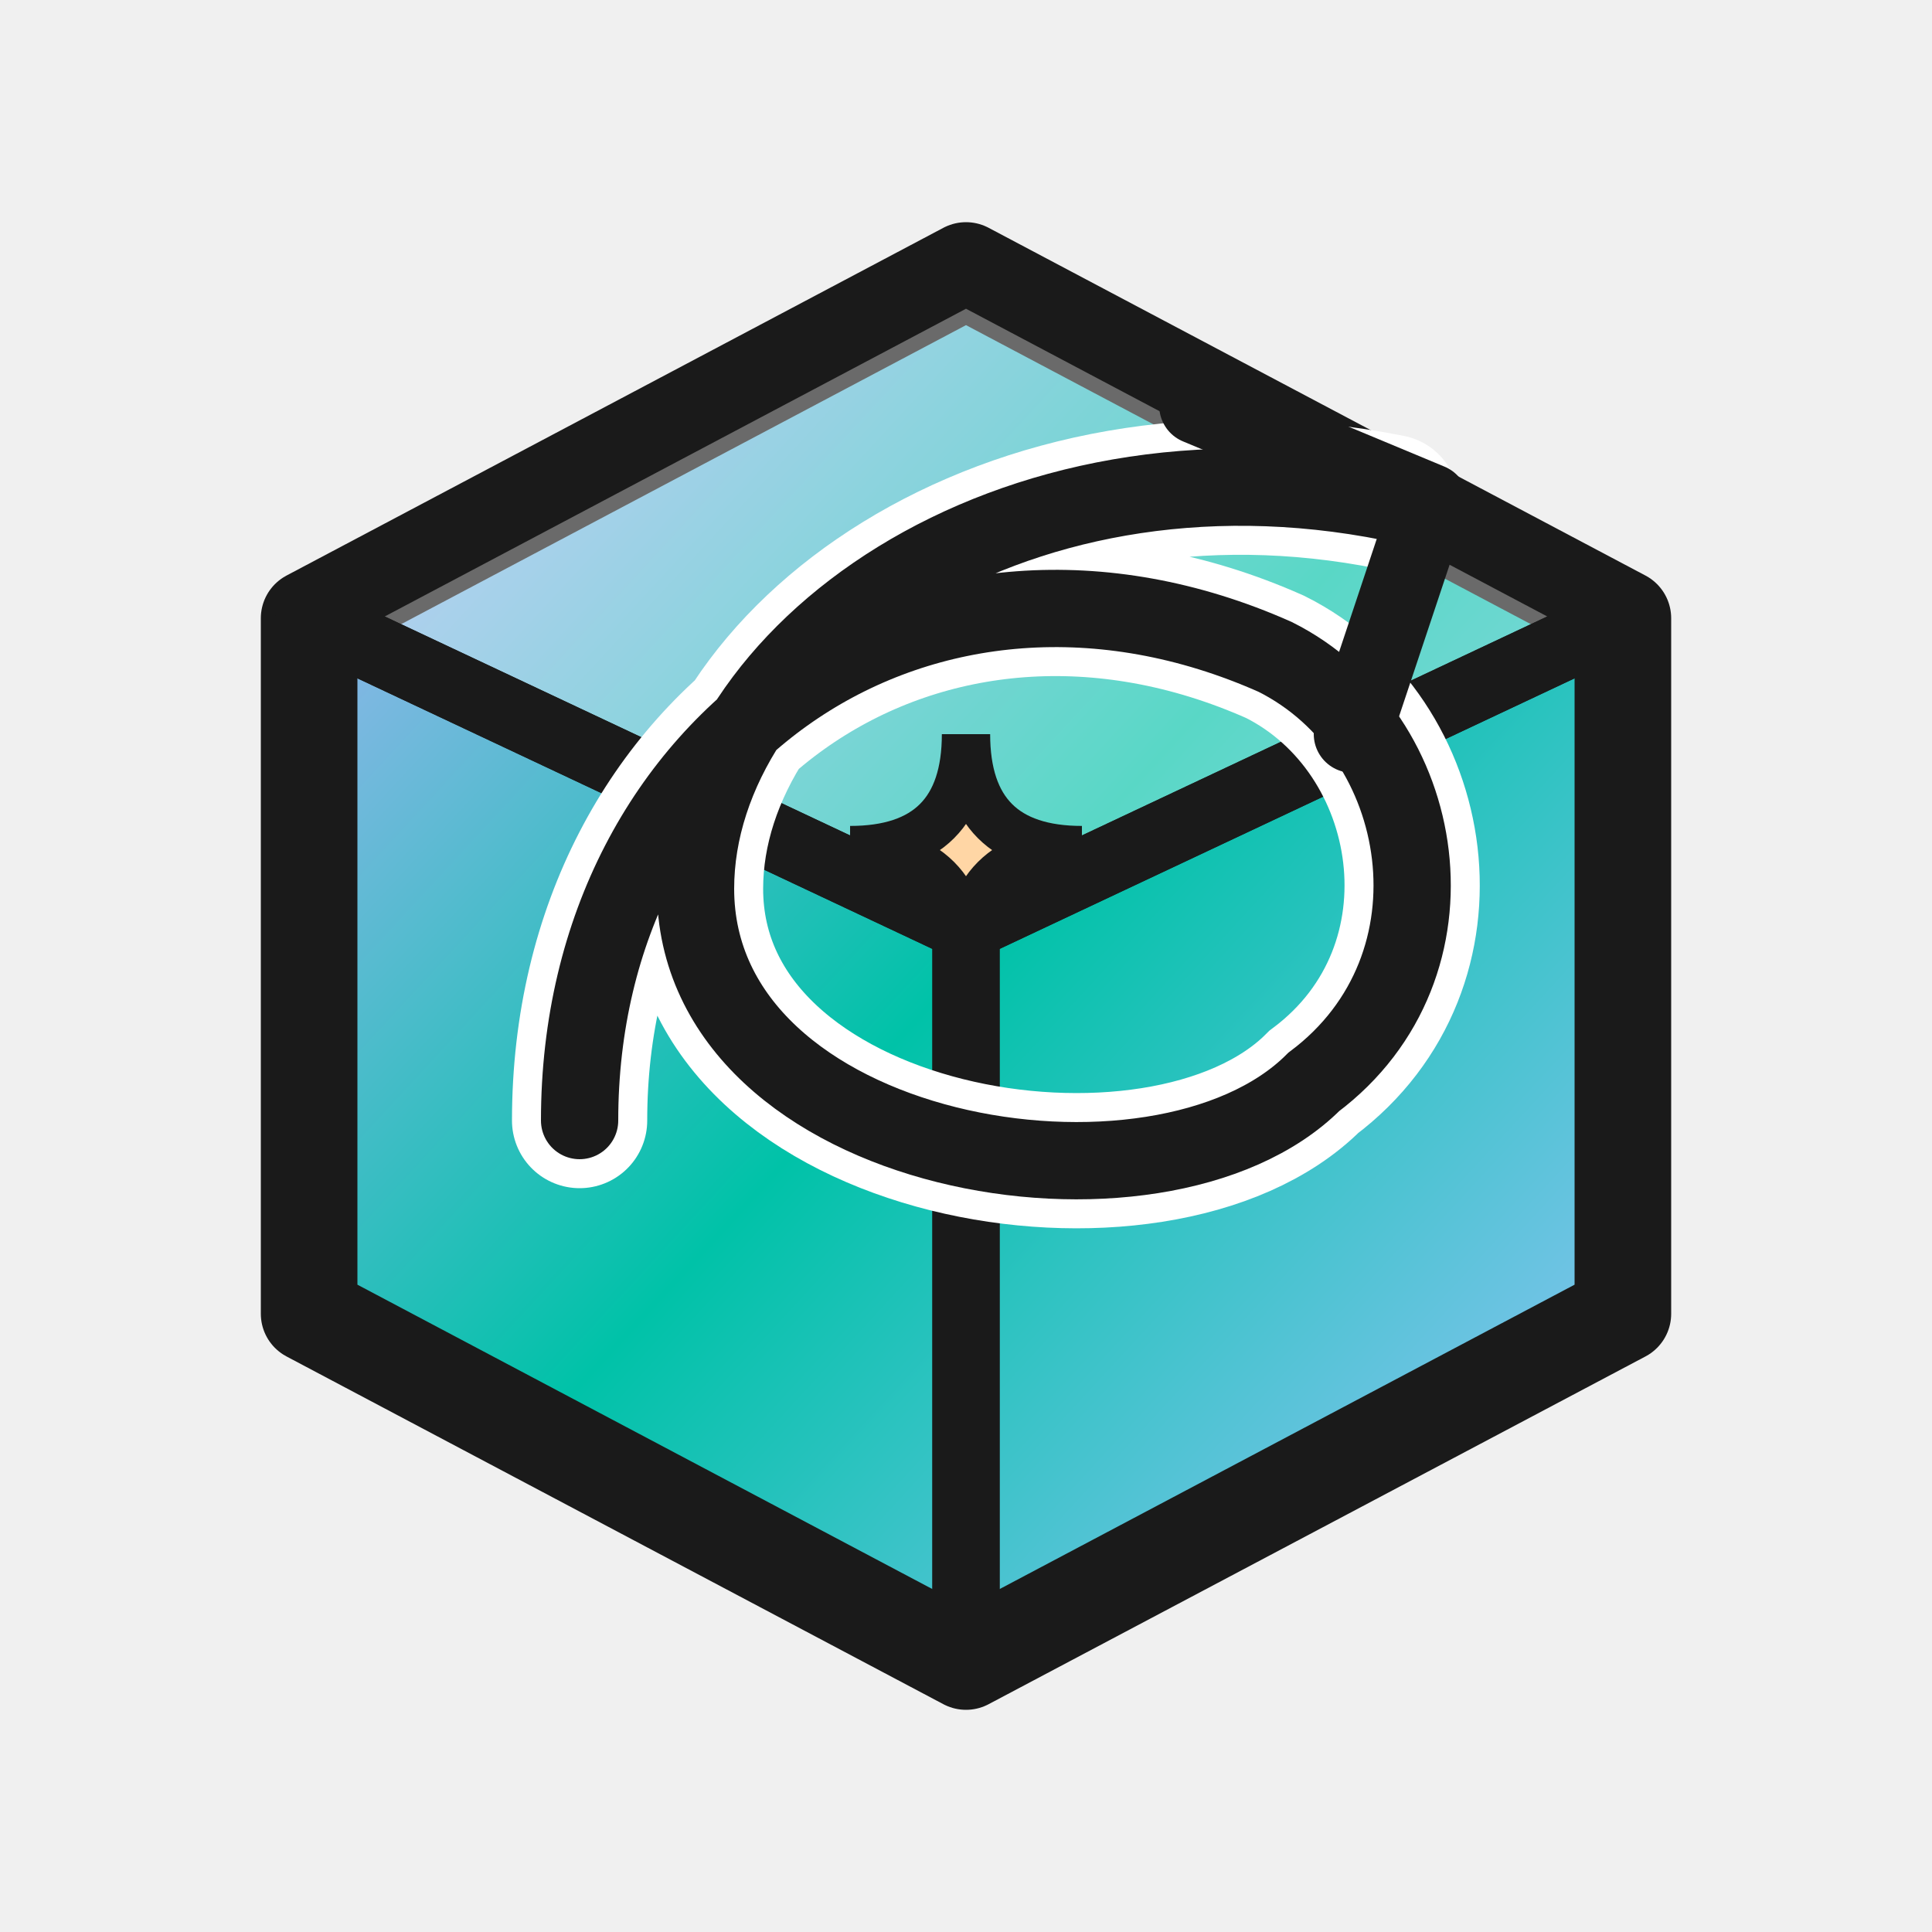
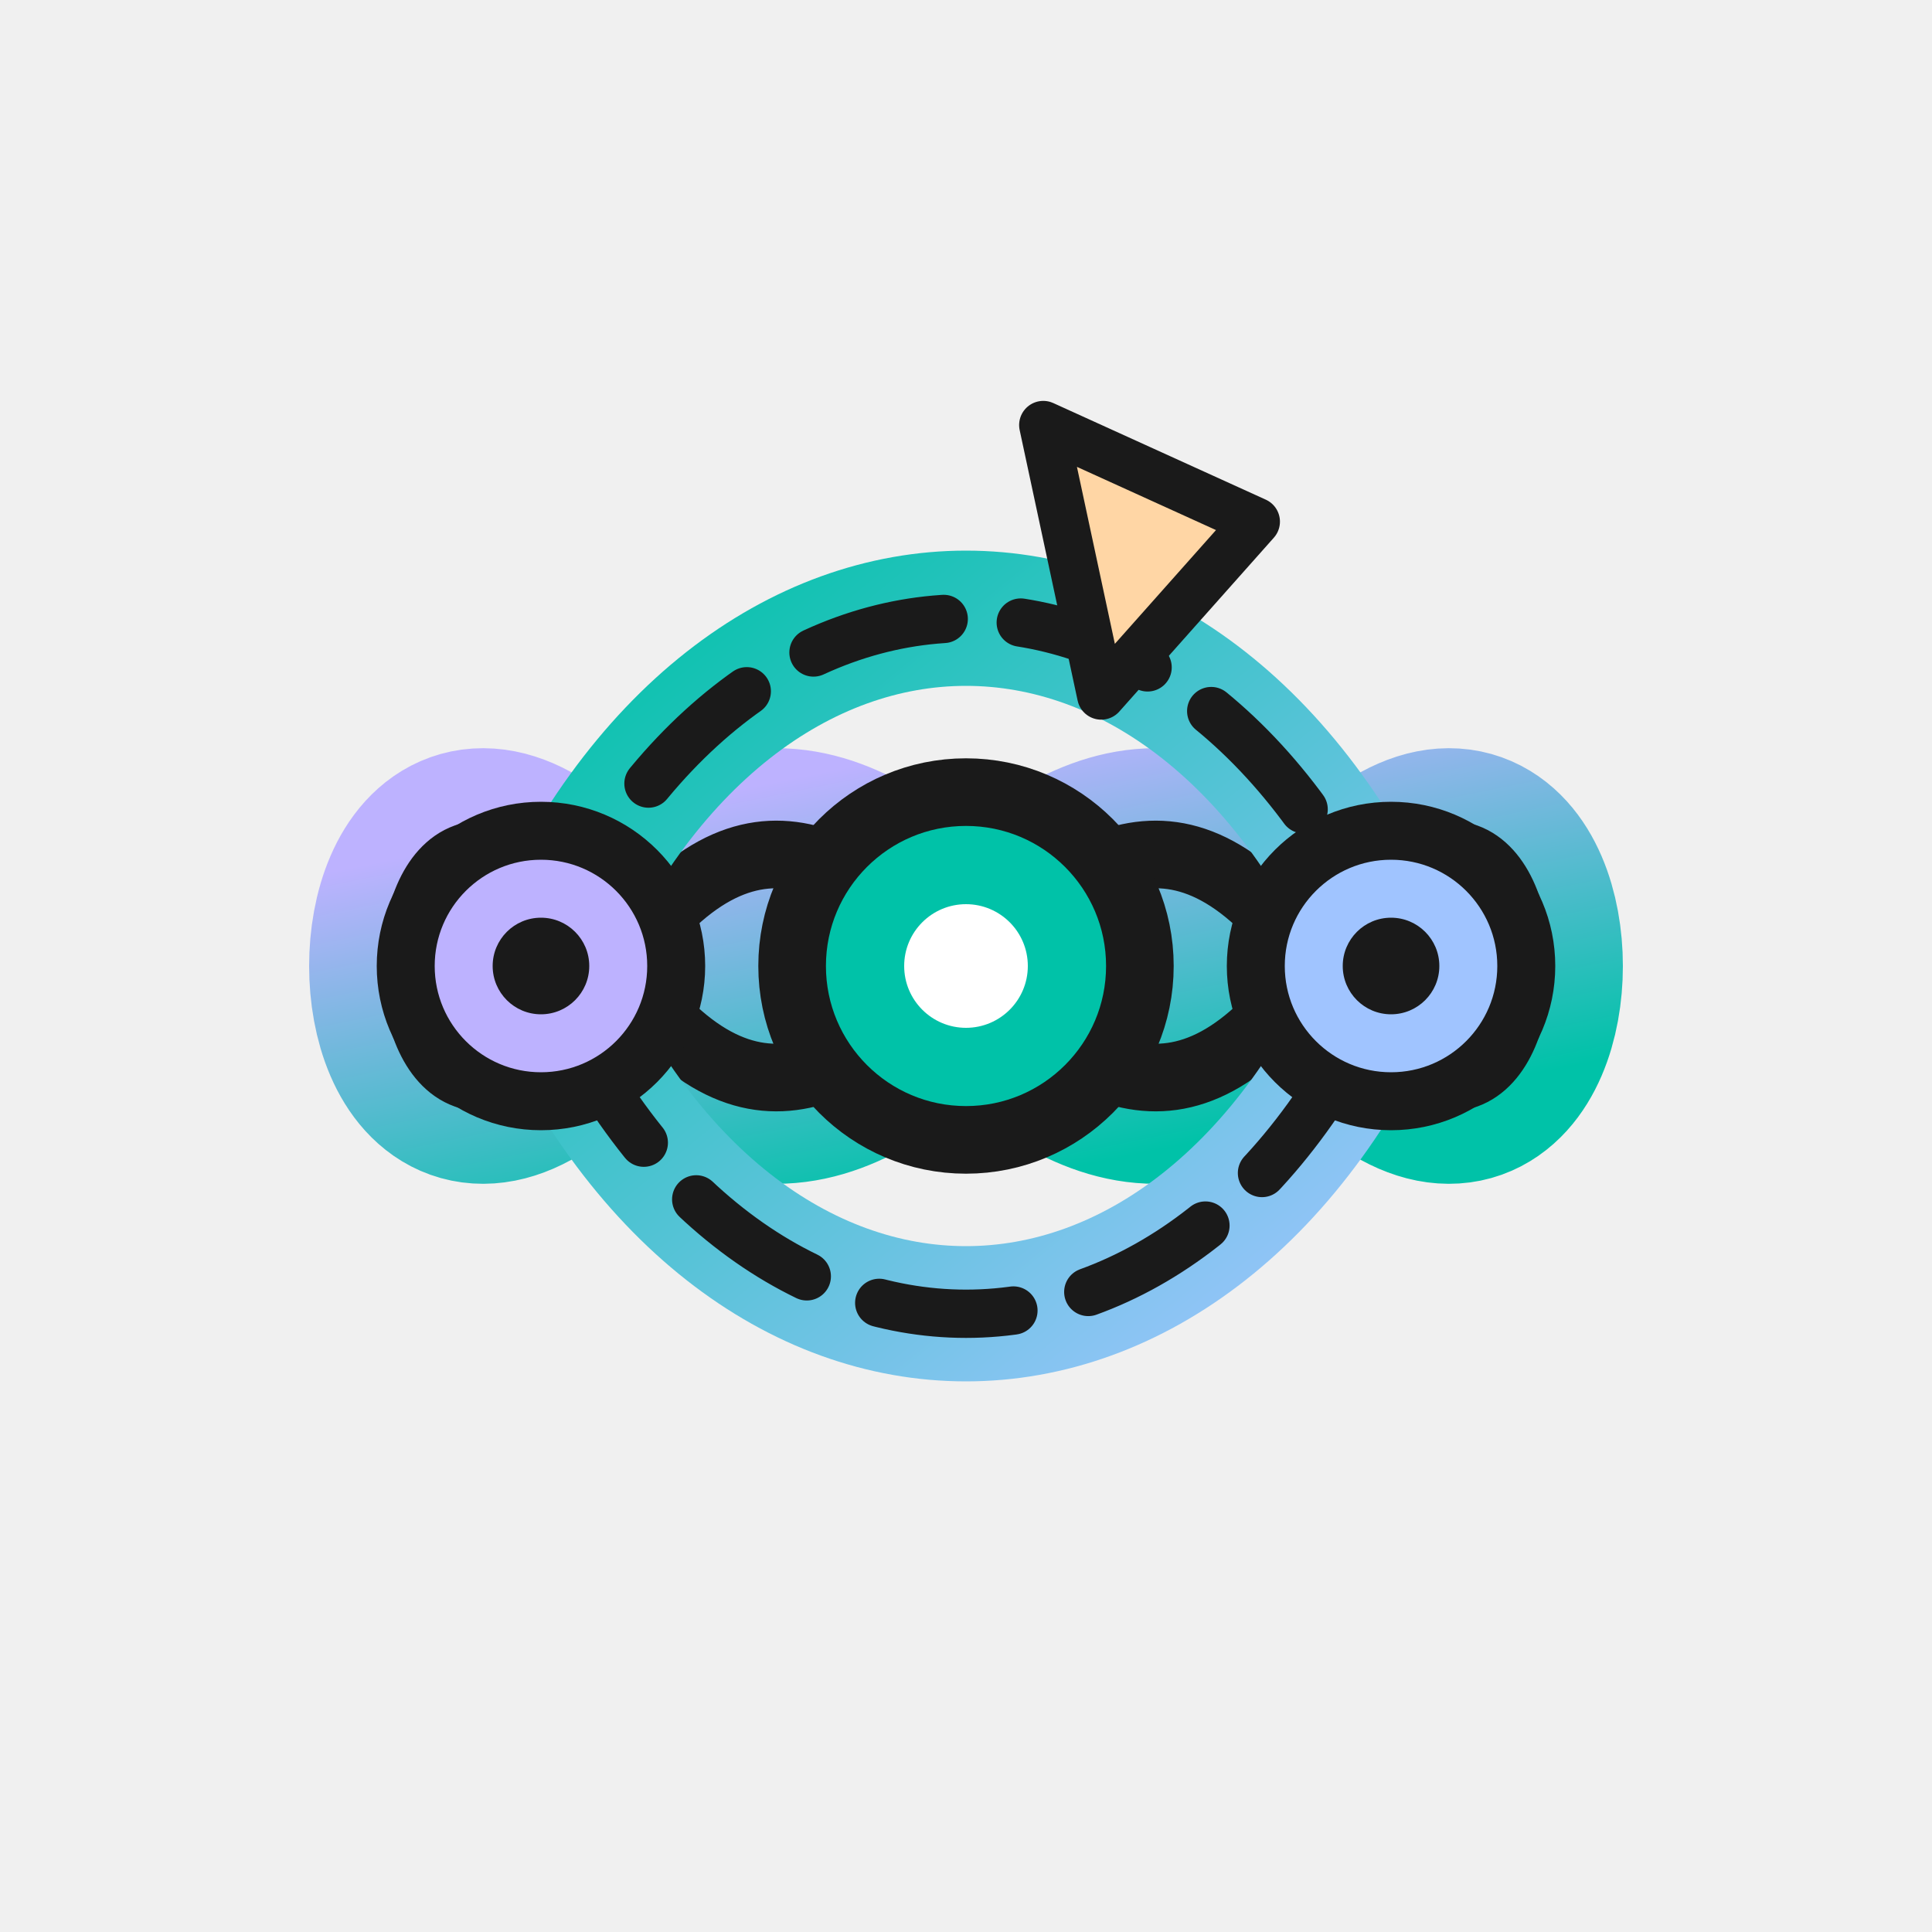
<svg xmlns="http://www.w3.org/2000/svg" viewBox="0 0 100 100" width="100" height="100" fill="none">
  <defs>
-     <linearGradient id="assetFlowFaviconGrad" x1="0%" y1="0%" x2="100%" y2="100%">
+     <linearGradient id="flowGrad1Favicon" x1="0%" y1="0%" x2="100%" y2="100%">
      <stop offset="0%" stop-color="#BDB2FF" />
-       <stop offset="50%" stop-color="#00C2A8" />
+       <stop offset="100%" stop-color="#00C2A8" />
+     </linearGradient>
+     <linearGradient id="flowGrad2Favicon" x1="0%" y1="0%" x2="100%" y2="100%">
+       <stop offset="0%" stop-color="#00C2A8" />
      <stop offset="100%" stop-color="#A0C4FF" />
    </linearGradient>
  </defs>
-   <path d="M 50,14 L 84,32 L 84,68 L 50,86 L 16,68 L 16,32 Z" fill="url(#assetFlowFaviconGrad)" stroke="#1A1A1A" stroke-width="5" stroke-linejoin="round" />
-   <path d="M 50,14 L 84,32 L 50,48 L 16,32 Z" fill="#FFFFFF" fill-opacity="0.35" stroke="#1A1A1A" stroke-width="3.5" stroke-linejoin="round" />
-   <path d="M 50,48 L 84,32 M 50,48 L 50,86 M 50,48 L 16,32" stroke="#1A1A1A" stroke-width="3.5" stroke-linejoin="round" />
-   <path d="M 30,58 C 30,38 48,26 66,34 C 74,38 76,50 68,56 C 60,64 36,60 36,46 C 36,34 52,22 72,26" fill="none" stroke="#FFFFFF" stroke-width="7" stroke-linecap="round" />
-   <path d="M 30,58 C 30,38 48,26 66,34 C 74,38 76,50 68,56 C 60,64 36,60 36,46 C 36,34 52,22 72,26" fill="none" stroke="#1A1A1A" stroke-width="4" stroke-linecap="round" />
-   <path d="M 62,21 L 74,26 L 70,38" fill="none" stroke="#1A1A1A" stroke-width="4" stroke-linecap="round" stroke-linejoin="round" />
-   <path d="M 50,38 Q 50,44 56,44 Q 50,44 50,50 Q 50,44 44,44 Q 50,44 50,38 Z" fill="#FFD6A5" stroke="#1A1A1A" stroke-width="2.5" />
+   <path d="M 32,50 C 18,30 18,70 32,50 C 46,30 54,70 68,50 C 82,30 82,70 68,50 C 54,30 46,70 32,50 Z" fill="none" stroke="url(#flowGrad1Favicon)" stroke-width="11" stroke-linecap="round" stroke-linejoin="round" />
+   <path d="M 32,50 C 18,30 18,70 32,50 C 46,30 54,70 68,50 C 82,30 82,70 68,50 C 54,30 46,70 32,50 Z" fill="none" stroke="#1A1A1A" stroke-width="3.5" stroke-linecap="round" stroke-linejoin="round" />
+   <path d="M 28,50 C 38,26 62,26 72,50 C 62,74 38,74 28,50" fill="none" stroke="url(#flowGrad2Favicon)" stroke-width="7" stroke-linecap="round" />
+   <path d="M 28,50 C 38,26 62,26 72,50 C 62,74 38,74 28,50" fill="none" stroke="#1A1A1A" stroke-width="2.5" stroke-dasharray="7 4" stroke-linecap="round" />
+   <circle cx="28" cy="50" r="7" fill="#BDB2FF" stroke="#1A1A1A" stroke-width="3" />
+   <circle cx="28" cy="50" r="2.5" fill="#1A1A1A" />
+   <circle cx="50" cy="50" r="9" fill="#00C2A8" stroke="#1A1A1A" stroke-width="3.5" />
+   <circle cx="50" cy="50" r="3.2" fill="#FFFFFF" />
+   <circle cx="72" cy="50" r="7" fill="#A0C4FF" stroke="#1A1A1A" stroke-width="3" />
+   <circle cx="72" cy="50" r="2.5" fill="#1A1A1A" />
+   <path d="M 54,22 L 65,27 L 57,36 Z" fill="#FFD6A5" stroke="#1A1A1A" stroke-width="2.5" stroke-linejoin="round" />
</svg>
